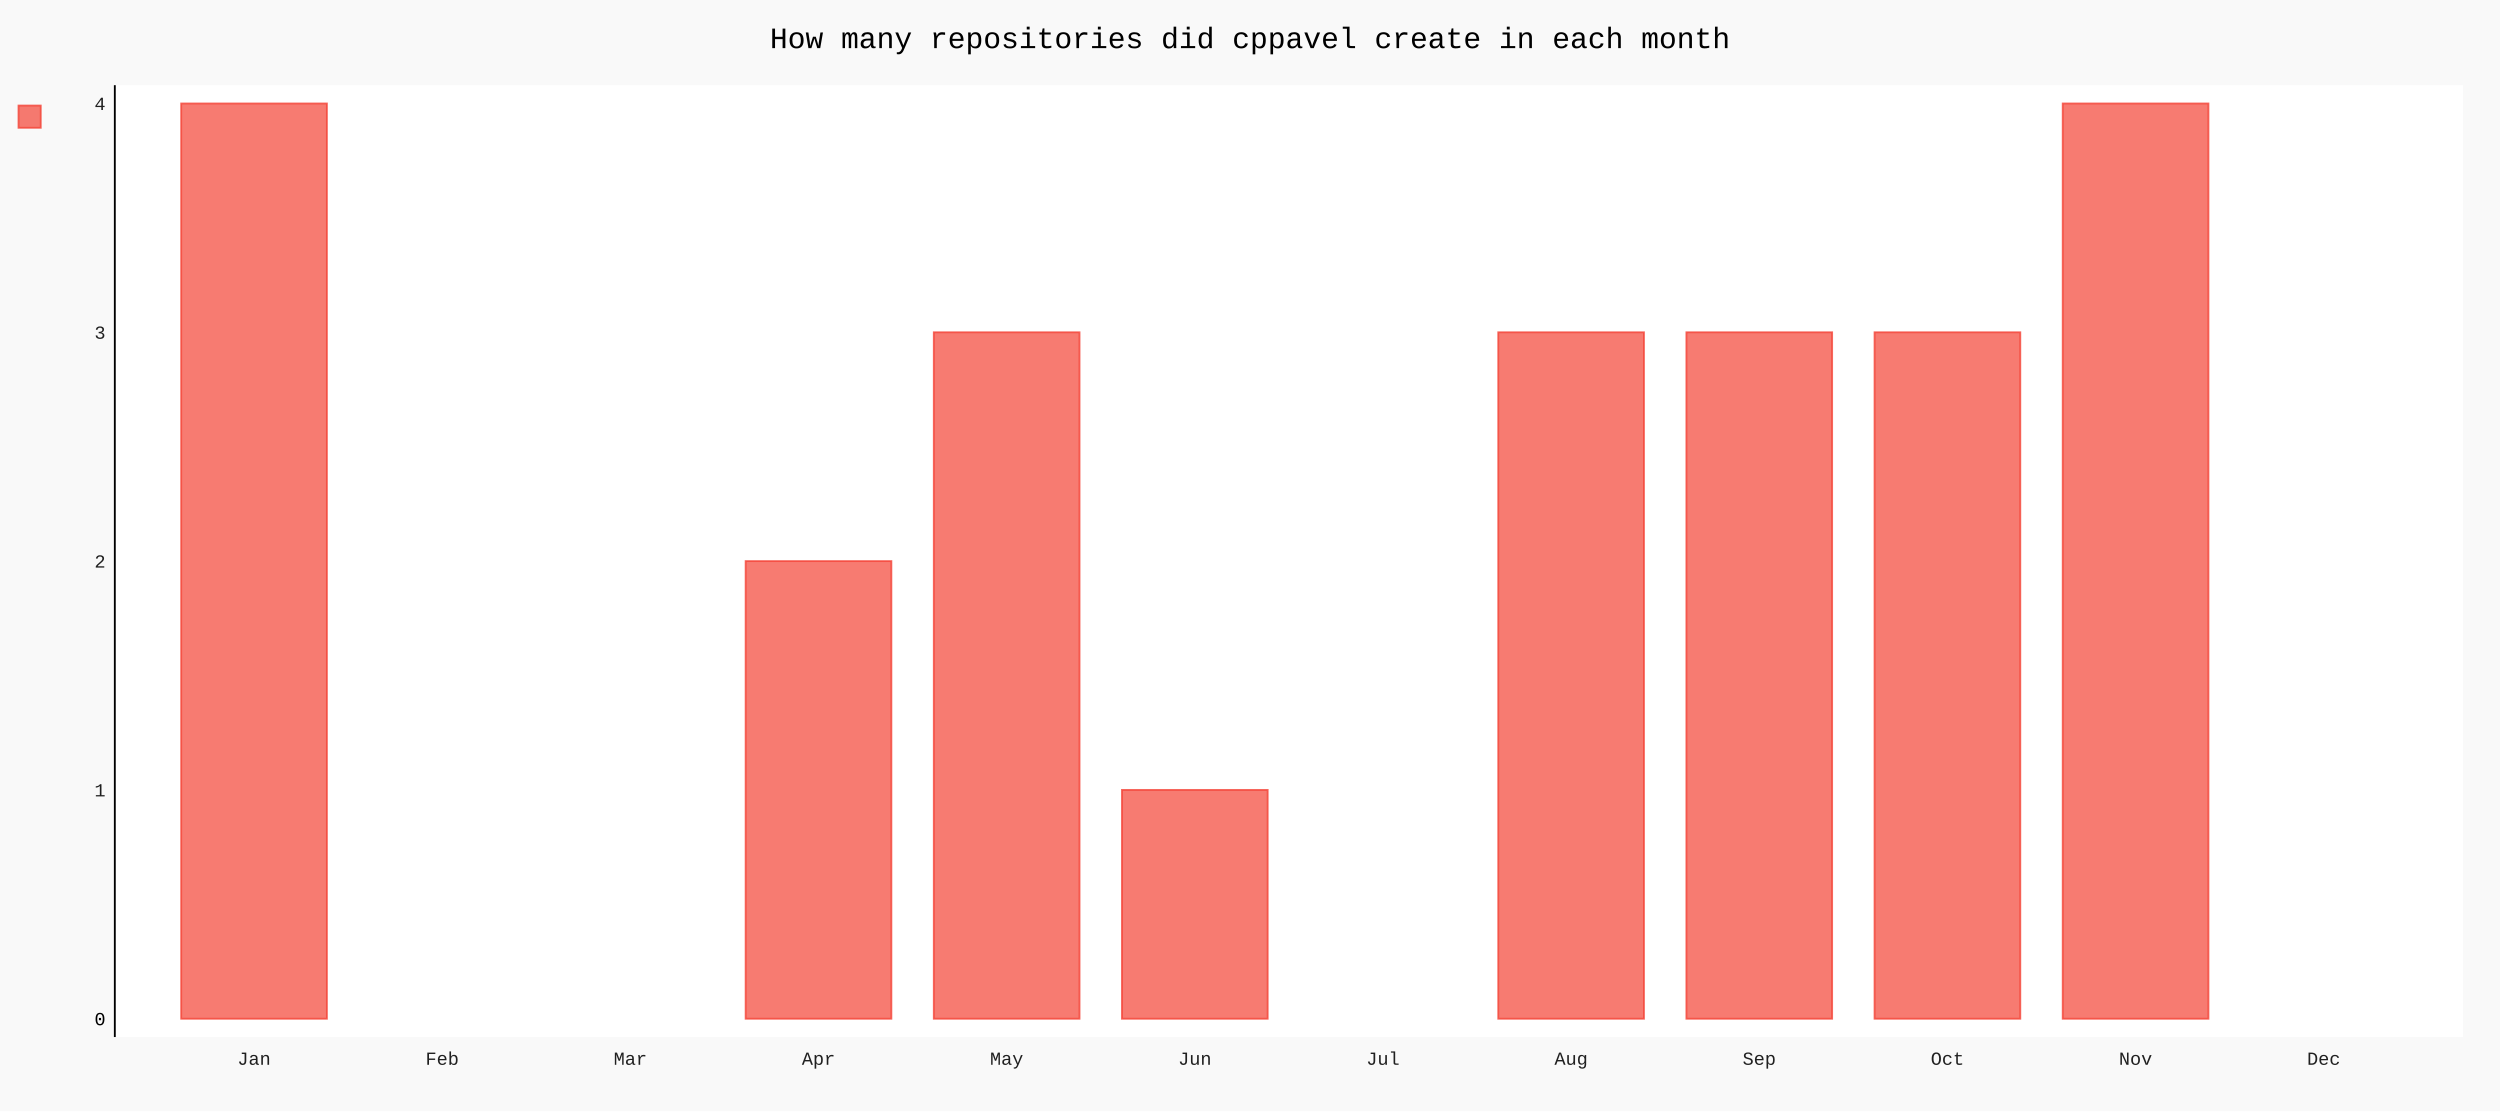
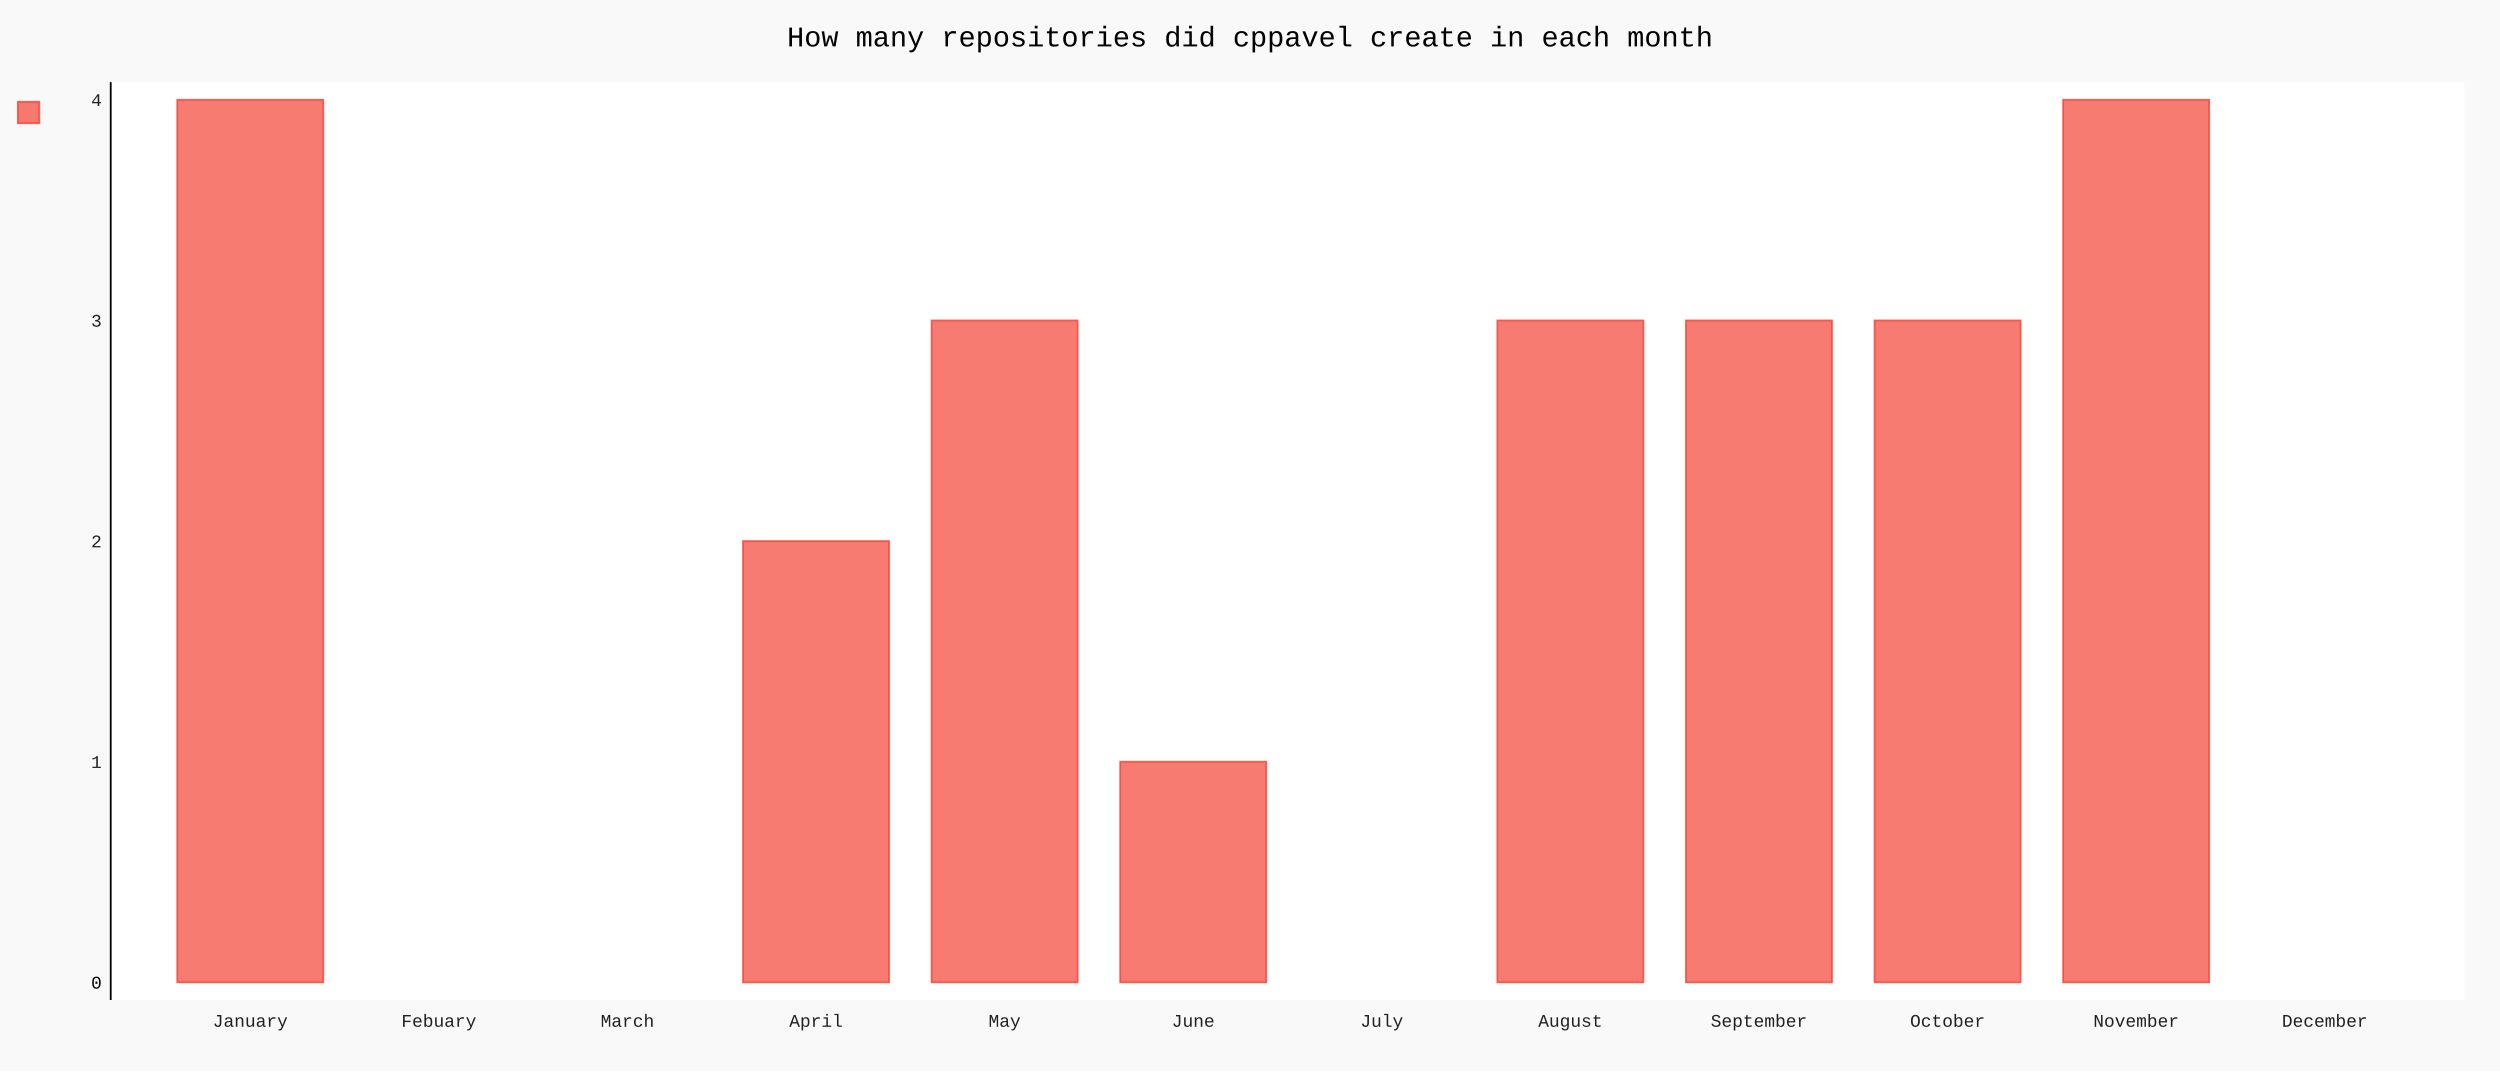
- <svg xmlns="http://www.w3.org/2000/svg" id="chart-e1bbc2c8-0754-442a-8906-c9ad7001662b" class="pygal-chart" viewBox="0 0 1350 600">
+ <svg xmlns="http://www.w3.org/2000/svg" id="chart-fe181216-bc91-4e54-aeae-d47db4eacc80" class="pygal-chart" viewBox="0 0 1400 600">
  <defs>
-     <style type="text/css">#chart-e1bbc2c8-0754-442a-8906-c9ad7001662b{-webkit-user-select:none;-webkit-font-smoothing:antialiased;font-family:Consolas,"Liberation Mono",Menlo,Courier,monospace}#chart-e1bbc2c8-0754-442a-8906-c9ad7001662b .title{font-family:Consolas,"Liberation Mono",Menlo,Courier,monospace;font-size:16px}#chart-e1bbc2c8-0754-442a-8906-c9ad7001662b .legends .legend text{font-family:Consolas,"Liberation Mono",Menlo,Courier,monospace;font-size:14px}#chart-e1bbc2c8-0754-442a-8906-c9ad7001662b .axis text{font-family:Consolas,"Liberation Mono",Menlo,Courier,monospace;font-size:10px}#chart-e1bbc2c8-0754-442a-8906-c9ad7001662b .axis text.major{font-family:Consolas,"Liberation Mono",Menlo,Courier,monospace;font-size:10px}#chart-e1bbc2c8-0754-442a-8906-c9ad7001662b .text-overlay text.value{font-family:Consolas,"Liberation Mono",Menlo,Courier,monospace;font-size:16px}#chart-e1bbc2c8-0754-442a-8906-c9ad7001662b .text-overlay text.label{font-family:Consolas,"Liberation Mono",Menlo,Courier,monospace;font-size:10px}#chart-e1bbc2c8-0754-442a-8906-c9ad7001662b .tooltip{font-family:Consolas,"Liberation Mono",Menlo,Courier,monospace;font-size:14px}#chart-e1bbc2c8-0754-442a-8906-c9ad7001662b text.no_data{font-family:Consolas,"Liberation Mono",Menlo,Courier,monospace;font-size:64px}
- #chart-e1bbc2c8-0754-442a-8906-c9ad7001662b{background-color:rgba(249,249,249,1)}#chart-e1bbc2c8-0754-442a-8906-c9ad7001662b path,#chart-e1bbc2c8-0754-442a-8906-c9ad7001662b line,#chart-e1bbc2c8-0754-442a-8906-c9ad7001662b rect,#chart-e1bbc2c8-0754-442a-8906-c9ad7001662b circle{-webkit-transition:150ms;-moz-transition:150ms;transition:150ms}#chart-e1bbc2c8-0754-442a-8906-c9ad7001662b .graph &gt; .background{fill:rgba(249,249,249,1)}#chart-e1bbc2c8-0754-442a-8906-c9ad7001662b .plot &gt; .background{fill:rgba(255,255,255,1)}#chart-e1bbc2c8-0754-442a-8906-c9ad7001662b .graph{fill:rgba(0,0,0,.87)}#chart-e1bbc2c8-0754-442a-8906-c9ad7001662b text.no_data{fill:rgba(0,0,0,1)}#chart-e1bbc2c8-0754-442a-8906-c9ad7001662b .title{fill:rgba(0,0,0,1)}#chart-e1bbc2c8-0754-442a-8906-c9ad7001662b .legends .legend text{fill:rgba(0,0,0,.87)}#chart-e1bbc2c8-0754-442a-8906-c9ad7001662b .legends .legend:hover text{fill:rgba(0,0,0,1)}#chart-e1bbc2c8-0754-442a-8906-c9ad7001662b .axis .line{stroke:rgba(0,0,0,1)}#chart-e1bbc2c8-0754-442a-8906-c9ad7001662b .axis .guide.line{stroke:rgba(0,0,0,.54)}#chart-e1bbc2c8-0754-442a-8906-c9ad7001662b .axis .major.line{stroke:rgba(0,0,0,.87)}#chart-e1bbc2c8-0754-442a-8906-c9ad7001662b .axis text.major{fill:rgba(0,0,0,1)}#chart-e1bbc2c8-0754-442a-8906-c9ad7001662b .axis.y .guides:hover .guide.line,#chart-e1bbc2c8-0754-442a-8906-c9ad7001662b .line-graph .axis.x .guides:hover .guide.line,#chart-e1bbc2c8-0754-442a-8906-c9ad7001662b .stackedline-graph .axis.x .guides:hover .guide.line,#chart-e1bbc2c8-0754-442a-8906-c9ad7001662b .xy-graph .axis.x .guides:hover .guide.line{stroke:rgba(0,0,0,1)}#chart-e1bbc2c8-0754-442a-8906-c9ad7001662b .axis .guides:hover text{fill:rgba(0,0,0,1)}#chart-e1bbc2c8-0754-442a-8906-c9ad7001662b .reactive{fill-opacity:.7;stroke-opacity:.8;stroke-width:1}#chart-e1bbc2c8-0754-442a-8906-c9ad7001662b .ci{stroke:rgba(0,0,0,.87)}#chart-e1bbc2c8-0754-442a-8906-c9ad7001662b .reactive.active,#chart-e1bbc2c8-0754-442a-8906-c9ad7001662b .active .reactive{fill-opacity:.8;stroke-opacity:.9;stroke-width:4}#chart-e1bbc2c8-0754-442a-8906-c9ad7001662b .ci .reactive.active{stroke-width:1.5}#chart-e1bbc2c8-0754-442a-8906-c9ad7001662b .series text{fill:rgba(0,0,0,1)}#chart-e1bbc2c8-0754-442a-8906-c9ad7001662b .tooltip rect{fill:rgba(255,255,255,1);stroke:rgba(0,0,0,1);-webkit-transition:opacity 150ms;-moz-transition:opacity 150ms;transition:opacity 150ms}#chart-e1bbc2c8-0754-442a-8906-c9ad7001662b .tooltip .label{fill:rgba(0,0,0,.87)}#chart-e1bbc2c8-0754-442a-8906-c9ad7001662b .tooltip .label{fill:rgba(0,0,0,.87)}#chart-e1bbc2c8-0754-442a-8906-c9ad7001662b .tooltip .legend{font-size:.8em;fill:rgba(0,0,0,.54)}#chart-e1bbc2c8-0754-442a-8906-c9ad7001662b .tooltip .x_label{font-size:.6em;fill:rgba(0,0,0,1)}#chart-e1bbc2c8-0754-442a-8906-c9ad7001662b .tooltip .xlink{font-size:.5em;text-decoration:underline}#chart-e1bbc2c8-0754-442a-8906-c9ad7001662b .tooltip .value{font-size:1.5em}#chart-e1bbc2c8-0754-442a-8906-c9ad7001662b .bound{font-size:.5em}#chart-e1bbc2c8-0754-442a-8906-c9ad7001662b .max-value{font-size:.75em;fill:rgba(0,0,0,.54)}#chart-e1bbc2c8-0754-442a-8906-c9ad7001662b .map-element{fill:rgba(255,255,255,1);stroke:rgba(0,0,0,.54) !important}#chart-e1bbc2c8-0754-442a-8906-c9ad7001662b .map-element .reactive{fill-opacity:inherit;stroke-opacity:inherit}#chart-e1bbc2c8-0754-442a-8906-c9ad7001662b .color-0,#chart-e1bbc2c8-0754-442a-8906-c9ad7001662b .color-0 a:visited{stroke:#F44336;fill:#F44336}#chart-e1bbc2c8-0754-442a-8906-c9ad7001662b .text-overlay .color-0 text{fill:black}
- #chart-e1bbc2c8-0754-442a-8906-c9ad7001662b text.no_data{text-anchor:middle}#chart-e1bbc2c8-0754-442a-8906-c9ad7001662b .guide.line{fill:none}#chart-e1bbc2c8-0754-442a-8906-c9ad7001662b .centered{text-anchor:middle}#chart-e1bbc2c8-0754-442a-8906-c9ad7001662b .title{text-anchor:middle}#chart-e1bbc2c8-0754-442a-8906-c9ad7001662b .legends .legend text{fill-opacity:1}#chart-e1bbc2c8-0754-442a-8906-c9ad7001662b .axis.x text{text-anchor:middle}#chart-e1bbc2c8-0754-442a-8906-c9ad7001662b .axis.x:not(.web) text[transform]{text-anchor:start}#chart-e1bbc2c8-0754-442a-8906-c9ad7001662b .axis.x:not(.web) text[transform].backwards{text-anchor:end}#chart-e1bbc2c8-0754-442a-8906-c9ad7001662b .axis.y text{text-anchor:end}#chart-e1bbc2c8-0754-442a-8906-c9ad7001662b .axis.y text[transform].backwards{text-anchor:start}#chart-e1bbc2c8-0754-442a-8906-c9ad7001662b .axis.y2 text{text-anchor:start}#chart-e1bbc2c8-0754-442a-8906-c9ad7001662b .axis.y2 text[transform].backwards{text-anchor:end}#chart-e1bbc2c8-0754-442a-8906-c9ad7001662b .axis .guide.line{stroke-dasharray:4,4;stroke:black}#chart-e1bbc2c8-0754-442a-8906-c9ad7001662b .axis .major.guide.line{stroke-dasharray:6,6;stroke:black}#chart-e1bbc2c8-0754-442a-8906-c9ad7001662b .horizontal .axis.y .guide.line,#chart-e1bbc2c8-0754-442a-8906-c9ad7001662b .horizontal .axis.y2 .guide.line,#chart-e1bbc2c8-0754-442a-8906-c9ad7001662b .vertical .axis.x .guide.line{opacity:0}#chart-e1bbc2c8-0754-442a-8906-c9ad7001662b .horizontal .axis.always_show .guide.line,#chart-e1bbc2c8-0754-442a-8906-c9ad7001662b .vertical .axis.always_show .guide.line{opacity:1 !important}#chart-e1bbc2c8-0754-442a-8906-c9ad7001662b .axis.y .guides:hover .guide.line,#chart-e1bbc2c8-0754-442a-8906-c9ad7001662b .axis.y2 .guides:hover .guide.line,#chart-e1bbc2c8-0754-442a-8906-c9ad7001662b .axis.x .guides:hover .guide.line{opacity:1}#chart-e1bbc2c8-0754-442a-8906-c9ad7001662b .axis .guides:hover text{opacity:1}#chart-e1bbc2c8-0754-442a-8906-c9ad7001662b .nofill{fill:none}#chart-e1bbc2c8-0754-442a-8906-c9ad7001662b .subtle-fill{fill-opacity:.2}#chart-e1bbc2c8-0754-442a-8906-c9ad7001662b .dot{stroke-width:1px;fill-opacity:1;stroke-opacity:1}#chart-e1bbc2c8-0754-442a-8906-c9ad7001662b .dot.active{stroke-width:5px}#chart-e1bbc2c8-0754-442a-8906-c9ad7001662b .dot.negative{fill:transparent}#chart-e1bbc2c8-0754-442a-8906-c9ad7001662b text,#chart-e1bbc2c8-0754-442a-8906-c9ad7001662b tspan{stroke:none !important}#chart-e1bbc2c8-0754-442a-8906-c9ad7001662b .series text.active{opacity:1}#chart-e1bbc2c8-0754-442a-8906-c9ad7001662b .tooltip rect{fill-opacity:.95;stroke-width:.5}#chart-e1bbc2c8-0754-442a-8906-c9ad7001662b .tooltip text{fill-opacity:1}#chart-e1bbc2c8-0754-442a-8906-c9ad7001662b .showable{visibility:hidden}#chart-e1bbc2c8-0754-442a-8906-c9ad7001662b .showable.shown{visibility:visible}#chart-e1bbc2c8-0754-442a-8906-c9ad7001662b .gauge-background{fill:rgba(229,229,229,1);stroke:none}#chart-e1bbc2c8-0754-442a-8906-c9ad7001662b .bg-lines{stroke:rgba(249,249,249,1);stroke-width:2px}</style>
+     <style type="text/css">#chart-fe181216-bc91-4e54-aeae-d47db4eacc80{-webkit-user-select:none;-webkit-font-smoothing:antialiased;font-family:Consolas,"Liberation Mono",Menlo,Courier,monospace}#chart-fe181216-bc91-4e54-aeae-d47db4eacc80 .title{font-family:Consolas,"Liberation Mono",Menlo,Courier,monospace;font-size:16px}#chart-fe181216-bc91-4e54-aeae-d47db4eacc80 .legends .legend text{font-family:Consolas,"Liberation Mono",Menlo,Courier,monospace;font-size:14px}#chart-fe181216-bc91-4e54-aeae-d47db4eacc80 .axis text{font-family:Consolas,"Liberation Mono",Menlo,Courier,monospace;font-size:10px}#chart-fe181216-bc91-4e54-aeae-d47db4eacc80 .axis text.major{font-family:Consolas,"Liberation Mono",Menlo,Courier,monospace;font-size:10px}#chart-fe181216-bc91-4e54-aeae-d47db4eacc80 .text-overlay text.value{font-family:Consolas,"Liberation Mono",Menlo,Courier,monospace;font-size:16px}#chart-fe181216-bc91-4e54-aeae-d47db4eacc80 .text-overlay text.label{font-family:Consolas,"Liberation Mono",Menlo,Courier,monospace;font-size:10px}#chart-fe181216-bc91-4e54-aeae-d47db4eacc80 .tooltip{font-family:Consolas,"Liberation Mono",Menlo,Courier,monospace;font-size:14px}#chart-fe181216-bc91-4e54-aeae-d47db4eacc80 text.no_data{font-family:Consolas,"Liberation Mono",Menlo,Courier,monospace;font-size:64px}
+ #chart-fe181216-bc91-4e54-aeae-d47db4eacc80{background-color:rgba(249,249,249,1)}#chart-fe181216-bc91-4e54-aeae-d47db4eacc80 path,#chart-fe181216-bc91-4e54-aeae-d47db4eacc80 line,#chart-fe181216-bc91-4e54-aeae-d47db4eacc80 rect,#chart-fe181216-bc91-4e54-aeae-d47db4eacc80 circle{-webkit-transition:150ms;-moz-transition:150ms;transition:150ms}#chart-fe181216-bc91-4e54-aeae-d47db4eacc80 .graph &gt; .background{fill:rgba(249,249,249,1)}#chart-fe181216-bc91-4e54-aeae-d47db4eacc80 .plot &gt; .background{fill:rgba(255,255,255,1)}#chart-fe181216-bc91-4e54-aeae-d47db4eacc80 .graph{fill:rgba(0,0,0,.87)}#chart-fe181216-bc91-4e54-aeae-d47db4eacc80 text.no_data{fill:rgba(0,0,0,1)}#chart-fe181216-bc91-4e54-aeae-d47db4eacc80 .title{fill:rgba(0,0,0,1)}#chart-fe181216-bc91-4e54-aeae-d47db4eacc80 .legends .legend text{fill:rgba(0,0,0,.87)}#chart-fe181216-bc91-4e54-aeae-d47db4eacc80 .legends .legend:hover text{fill:rgba(0,0,0,1)}#chart-fe181216-bc91-4e54-aeae-d47db4eacc80 .axis .line{stroke:rgba(0,0,0,1)}#chart-fe181216-bc91-4e54-aeae-d47db4eacc80 .axis .guide.line{stroke:rgba(0,0,0,.54)}#chart-fe181216-bc91-4e54-aeae-d47db4eacc80 .axis .major.line{stroke:rgba(0,0,0,.87)}#chart-fe181216-bc91-4e54-aeae-d47db4eacc80 .axis text.major{fill:rgba(0,0,0,1)}#chart-fe181216-bc91-4e54-aeae-d47db4eacc80 .axis.y .guides:hover .guide.line,#chart-fe181216-bc91-4e54-aeae-d47db4eacc80 .line-graph .axis.x .guides:hover .guide.line,#chart-fe181216-bc91-4e54-aeae-d47db4eacc80 .stackedline-graph .axis.x .guides:hover .guide.line,#chart-fe181216-bc91-4e54-aeae-d47db4eacc80 .xy-graph .axis.x .guides:hover .guide.line{stroke:rgba(0,0,0,1)}#chart-fe181216-bc91-4e54-aeae-d47db4eacc80 .axis .guides:hover text{fill:rgba(0,0,0,1)}#chart-fe181216-bc91-4e54-aeae-d47db4eacc80 .reactive{fill-opacity:.7;stroke-opacity:.8;stroke-width:1}#chart-fe181216-bc91-4e54-aeae-d47db4eacc80 .ci{stroke:rgba(0,0,0,.87)}#chart-fe181216-bc91-4e54-aeae-d47db4eacc80 .reactive.active,#chart-fe181216-bc91-4e54-aeae-d47db4eacc80 .active .reactive{fill-opacity:.8;stroke-opacity:.9;stroke-width:4}#chart-fe181216-bc91-4e54-aeae-d47db4eacc80 .ci .reactive.active{stroke-width:1.5}#chart-fe181216-bc91-4e54-aeae-d47db4eacc80 .series text{fill:rgba(0,0,0,1)}#chart-fe181216-bc91-4e54-aeae-d47db4eacc80 .tooltip rect{fill:rgba(255,255,255,1);stroke:rgba(0,0,0,1);-webkit-transition:opacity 150ms;-moz-transition:opacity 150ms;transition:opacity 150ms}#chart-fe181216-bc91-4e54-aeae-d47db4eacc80 .tooltip .label{fill:rgba(0,0,0,.87)}#chart-fe181216-bc91-4e54-aeae-d47db4eacc80 .tooltip .label{fill:rgba(0,0,0,.87)}#chart-fe181216-bc91-4e54-aeae-d47db4eacc80 .tooltip .legend{font-size:.8em;fill:rgba(0,0,0,.54)}#chart-fe181216-bc91-4e54-aeae-d47db4eacc80 .tooltip .x_label{font-size:.6em;fill:rgba(0,0,0,1)}#chart-fe181216-bc91-4e54-aeae-d47db4eacc80 .tooltip .xlink{font-size:.5em;text-decoration:underline}#chart-fe181216-bc91-4e54-aeae-d47db4eacc80 .tooltip .value{font-size:1.5em}#chart-fe181216-bc91-4e54-aeae-d47db4eacc80 .bound{font-size:.5em}#chart-fe181216-bc91-4e54-aeae-d47db4eacc80 .max-value{font-size:.75em;fill:rgba(0,0,0,.54)}#chart-fe181216-bc91-4e54-aeae-d47db4eacc80 .map-element{fill:rgba(255,255,255,1);stroke:rgba(0,0,0,.54) !important}#chart-fe181216-bc91-4e54-aeae-d47db4eacc80 .map-element .reactive{fill-opacity:inherit;stroke-opacity:inherit}#chart-fe181216-bc91-4e54-aeae-d47db4eacc80 .color-0,#chart-fe181216-bc91-4e54-aeae-d47db4eacc80 .color-0 a:visited{stroke:#F44336;fill:#F44336}#chart-fe181216-bc91-4e54-aeae-d47db4eacc80 .text-overlay .color-0 text{fill:black}
+ #chart-fe181216-bc91-4e54-aeae-d47db4eacc80 text.no_data{text-anchor:middle}#chart-fe181216-bc91-4e54-aeae-d47db4eacc80 .guide.line{fill:none}#chart-fe181216-bc91-4e54-aeae-d47db4eacc80 .centered{text-anchor:middle}#chart-fe181216-bc91-4e54-aeae-d47db4eacc80 .title{text-anchor:middle}#chart-fe181216-bc91-4e54-aeae-d47db4eacc80 .legends .legend text{fill-opacity:1}#chart-fe181216-bc91-4e54-aeae-d47db4eacc80 .axis.x text{text-anchor:middle}#chart-fe181216-bc91-4e54-aeae-d47db4eacc80 .axis.x:not(.web) text[transform]{text-anchor:start}#chart-fe181216-bc91-4e54-aeae-d47db4eacc80 .axis.x:not(.web) text[transform].backwards{text-anchor:end}#chart-fe181216-bc91-4e54-aeae-d47db4eacc80 .axis.y text{text-anchor:end}#chart-fe181216-bc91-4e54-aeae-d47db4eacc80 .axis.y text[transform].backwards{text-anchor:start}#chart-fe181216-bc91-4e54-aeae-d47db4eacc80 .axis.y2 text{text-anchor:start}#chart-fe181216-bc91-4e54-aeae-d47db4eacc80 .axis.y2 text[transform].backwards{text-anchor:end}#chart-fe181216-bc91-4e54-aeae-d47db4eacc80 .axis .guide.line{stroke-dasharray:4,4;stroke:black}#chart-fe181216-bc91-4e54-aeae-d47db4eacc80 .axis .major.guide.line{stroke-dasharray:6,6;stroke:black}#chart-fe181216-bc91-4e54-aeae-d47db4eacc80 .horizontal .axis.y .guide.line,#chart-fe181216-bc91-4e54-aeae-d47db4eacc80 .horizontal .axis.y2 .guide.line,#chart-fe181216-bc91-4e54-aeae-d47db4eacc80 .vertical .axis.x .guide.line{opacity:0}#chart-fe181216-bc91-4e54-aeae-d47db4eacc80 .horizontal .axis.always_show .guide.line,#chart-fe181216-bc91-4e54-aeae-d47db4eacc80 .vertical .axis.always_show .guide.line{opacity:1 !important}#chart-fe181216-bc91-4e54-aeae-d47db4eacc80 .axis.y .guides:hover .guide.line,#chart-fe181216-bc91-4e54-aeae-d47db4eacc80 .axis.y2 .guides:hover .guide.line,#chart-fe181216-bc91-4e54-aeae-d47db4eacc80 .axis.x .guides:hover .guide.line{opacity:1}#chart-fe181216-bc91-4e54-aeae-d47db4eacc80 .axis .guides:hover text{opacity:1}#chart-fe181216-bc91-4e54-aeae-d47db4eacc80 .nofill{fill:none}#chart-fe181216-bc91-4e54-aeae-d47db4eacc80 .subtle-fill{fill-opacity:.2}#chart-fe181216-bc91-4e54-aeae-d47db4eacc80 .dot{stroke-width:1px;fill-opacity:1;stroke-opacity:1}#chart-fe181216-bc91-4e54-aeae-d47db4eacc80 .dot.active{stroke-width:5px}#chart-fe181216-bc91-4e54-aeae-d47db4eacc80 .dot.negative{fill:transparent}#chart-fe181216-bc91-4e54-aeae-d47db4eacc80 text,#chart-fe181216-bc91-4e54-aeae-d47db4eacc80 tspan{stroke:none !important}#chart-fe181216-bc91-4e54-aeae-d47db4eacc80 .series text.active{opacity:1}#chart-fe181216-bc91-4e54-aeae-d47db4eacc80 .tooltip rect{fill-opacity:.95;stroke-width:.5}#chart-fe181216-bc91-4e54-aeae-d47db4eacc80 .tooltip text{fill-opacity:1}#chart-fe181216-bc91-4e54-aeae-d47db4eacc80 .showable{visibility:hidden}#chart-fe181216-bc91-4e54-aeae-d47db4eacc80 .showable.shown{visibility:visible}#chart-fe181216-bc91-4e54-aeae-d47db4eacc80 .gauge-background{fill:rgba(229,229,229,1);stroke:none}#chart-fe181216-bc91-4e54-aeae-d47db4eacc80 .bg-lines{stroke:rgba(249,249,249,1);stroke-width:2px}</style>
  </defs>
  <g class="graph bar-graph vertical">
-     <rect x="0" y="0" width="1350" height="600" class="background" />
+     <rect x="0" y="0" width="1400" height="600" class="background" />
    <g transform="translate(62, 46)" class="plot">
-       <rect x="0" y="0" width="1268.0" height="514" class="background" />
+       <rect x="0" y="0" width="1318.0" height="514" class="background" />
      <g class="axis y">
        <g class="guides">
          <text x="-5" y="507.615" class="major">0</text>
        </g>
        <g class="guides">
          <text x="-5" y="384.058" class="">1</text>
        </g>
        <g class="guides">
          <text x="-5" y="260.5" class="">2</text>
        </g>
        <g class="guides">
          <text x="-5" y="136.942" class="">3</text>
        </g>
        <g class="guides">
          <text x="-5" y="13.385" class="">4</text>
        </g>
      </g>
      <g class="axis x">
        <path d="M0 0 v514" class="line" />
        <g class="guides">
-           <path d="M75.186 0 v514" class="guide line" />
-           <text x="75.186" y="529.0" class="">Jan</text>
+           <path d="M78.151 0 v514" class="guide line" />
+           <text x="78.151" y="529.0" class="">January</text>
        </g>
        <g class="guides">
-           <path d="M176.788 0 v514" class="guide line" />
-           <text x="176.788" y="529.0" class="">Feb</text>
+           <path d="M183.76 0 v514" class="guide line" />
+           <text x="183.76" y="529.0" class="">Febuary</text>
        </g>
        <g class="guides">
-           <path d="M278.391 0 v514" class="guide line" />
-           <text x="278.391" y="529.0" class="">Mar</text>
+           <path d="M289.369 0 v514" class="guide line" />
+           <text x="289.369" y="529.0" class="">March</text>
        </g>
        <g class="guides">
-           <path d="M379.994 0 v514" class="guide line" />
-           <text x="379.994" y="529.0" class="">Apr</text>
+           <path d="M394.978 0 v514" class="guide line" />
+           <text x="394.978" y="529.0" class="">April</text>
        </g>
        <g class="guides">
-           <path d="M481.596 0 v514" class="guide line" />
-           <text x="481.596" y="529.0" class="">May</text>
+           <path d="M500.587 0 v514" class="guide line" />
+           <text x="500.587" y="529.0" class="">May</text>
        </g>
        <g class="guides">
-           <path d="M583.199 0 v514" class="guide line" />
-           <text x="583.199" y="529.0" class="">Jun</text>
+           <path d="M606.196 0 v514" class="guide line" />
+           <text x="606.196" y="529.0" class="">June</text>
        </g>
        <g class="guides">
-           <path d="M684.801 0 v514" class="guide line" />
-           <text x="684.801" y="529.0" class="">Jul</text>
+           <path d="M711.804 0 v514" class="guide line" />
+           <text x="711.804" y="529.0" class="">July</text>
        </g>
        <g class="guides">
-           <path d="M786.404 0 v514" class="guide line" />
-           <text x="786.404" y="529.0" class="">Aug</text>
+           <path d="M817.413 0 v514" class="guide line" />
+           <text x="817.413" y="529.0" class="">August</text>
        </g>
        <g class="guides">
-           <path d="M888.006 0 v514" class="guide line" />
-           <text x="888.006" y="529.0" class="">Sep</text>
+           <path d="M923.022 0 v514" class="guide line" />
+           <text x="923.022" y="529.0" class="">September</text>
        </g>
        <g class="guides">
-           <path d="M989.609 0 v514" class="guide line" />
-           <text x="989.609" y="529.0" class="">Oct</text>
+           <path d="M1028.631 0 v514" class="guide line" />
+           <text x="1028.631" y="529.0" class="">October</text>
        </g>
        <g class="guides">
-           <path d="M1091.212 0 v514" class="guide line" />
-           <text x="1091.212" y="529.0" class="">Nov</text>
+           <path d="M1134.24 0 v514" class="guide line" />
+           <text x="1134.24" y="529.0" class="">November</text>
        </g>
        <g class="guides">
-           <path d="M1192.814 0 v514" class="guide line" />
-           <text x="1192.814" y="529.0" class="">Dec</text>
+           <path d="M1239.849 0 v514" class="guide line" />
+           <text x="1239.849" y="529.0" class="">December</text>
        </g>
      </g>
      <g class="series serie-0 color-0">
        <g class="bars">
          <g class="bar">
-             <rect x="35.845" y="9.885" rx="0" ry="0" width="78.681" height="494.231" class="rect reactive tooltip-trigger" />
+             <rect x="37.259" y="9.885" rx="0" ry="0" width="81.784" height="494.231" class="rect reactive tooltip-trigger" />
          </g>
          <g class="bar">
-             <rect x="137.448" y="504.115" rx="0" ry="0" width="78.681" height="0.0" class="rect reactive tooltip-trigger" />
+             <rect x="142.868" y="504.115" rx="0" ry="0" width="81.784" height="0.0" class="rect reactive tooltip-trigger" />
          </g>
          <g class="bar">
-             <rect x="239.051" y="504.115" rx="0" ry="0" width="78.681" height="0.0" class="rect reactive tooltip-trigger" />
+             <rect x="248.477" y="504.115" rx="0" ry="0" width="81.784" height="0.0" class="rect reactive tooltip-trigger" />
          </g>
          <g class="bar">
-             <rect x="340.653" y="257.0" rx="0" ry="0" width="78.681" height="247.115" class="rect reactive tooltip-trigger" />
+             <rect x="354.086" y="257.0" rx="0" ry="0" width="81.784" height="247.115" class="rect reactive tooltip-trigger" />
          </g>
          <g class="bar">
-             <rect x="442.256" y="133.442" rx="0" ry="0" width="78.681" height="370.673" class="rect reactive tooltip-trigger" />
+             <rect x="459.695" y="133.442" rx="0" ry="0" width="81.784" height="370.673" class="rect reactive tooltip-trigger" />
          </g>
          <g class="bar">
-             <rect x="543.858" y="380.558" rx="0" ry="0" width="78.681" height="123.558" class="rect reactive tooltip-trigger" />
+             <rect x="565.304" y="380.558" rx="0" ry="0" width="81.784" height="123.558" class="rect reactive tooltip-trigger" />
          </g>
          <g class="bar">
-             <rect x="645.461" y="504.115" rx="0" ry="0" width="78.681" height="0.0" class="rect reactive tooltip-trigger" />
+             <rect x="670.913" y="504.115" rx="0" ry="0" width="81.784" height="0.0" class="rect reactive tooltip-trigger" />
          </g>
          <g class="bar">
-             <rect x="747.063" y="133.442" rx="0" ry="0" width="78.681" height="370.673" class="rect reactive tooltip-trigger" />
+             <rect x="776.522" y="133.442" rx="0" ry="0" width="81.784" height="370.673" class="rect reactive tooltip-trigger" />
          </g>
          <g class="bar">
-             <rect x="848.666" y="133.442" rx="0" ry="0" width="78.681" height="370.673" class="rect reactive tooltip-trigger" />
+             <rect x="882.131" y="133.442" rx="0" ry="0" width="81.784" height="370.673" class="rect reactive tooltip-trigger" />
          </g>
          <g class="bar">
-             <rect x="950.268" y="133.442" rx="0" ry="0" width="78.681" height="370.673" class="rect reactive tooltip-trigger" />
+             <rect x="987.74" y="133.442" rx="0" ry="0" width="81.784" height="370.673" class="rect reactive tooltip-trigger" />
          </g>
          <g class="bar">
-             <rect x="1051.871" y="9.885" rx="0" ry="0" width="78.681" height="494.231" class="rect reactive tooltip-trigger" />
+             <rect x="1093.349" y="9.885" rx="0" ry="0" width="81.784" height="494.231" class="rect reactive tooltip-trigger" />
          </g>
          <g class="bar">
-             <rect x="1153.474" y="504.115" rx="0" ry="0" width="78.681" height="0.0" class="rect reactive tooltip-trigger" />
+             <rect x="1198.958" y="504.115" rx="0" ry="0" width="81.784" height="0.0" class="rect reactive tooltip-trigger" />
          </g>
        </g>
      </g>
    </g>
    <g class="titles">
-       <text x="675.0" y="26" class="title plot_title">How many repositories did cppavel create in each month</text>
+       <text x="700.0" y="26" class="title plot_title">How many repositories did cppavel create in each month</text>
    </g>
    <g transform="translate(62, 46)" class="plot overlay">
      <g class="series serie-0 color-0" />
    </g>
    <g transform="translate(62, 46)" class="plot text-overlay">
      <g class="series serie-0 color-0" />
    </g>
    <g transform="translate(62, 46)" class="plot tooltip-overlay">
      <g transform="translate(0 0)" style="opacity: 0" class="tooltip">
        <rect rx="0" ry="0" width="0" height="0" class="tooltip-box" />
        <g class="text" />
      </g>
    </g>
    <g transform="translate(10, 56)" class="legends">
      <g id="activate-serie-0" class="legend reactive activate-serie">
        <rect x="0.0" y="1.0" width="12" height="12" class="color-0 reactive" />
        <text x="17.0" y="11.2" />
      </g>
    </g>
-     <g transform="translate(1340, 56)" class="legends" />
+     <g transform="translate(1390, 56)" class="legends" />
  </g>
</svg>
